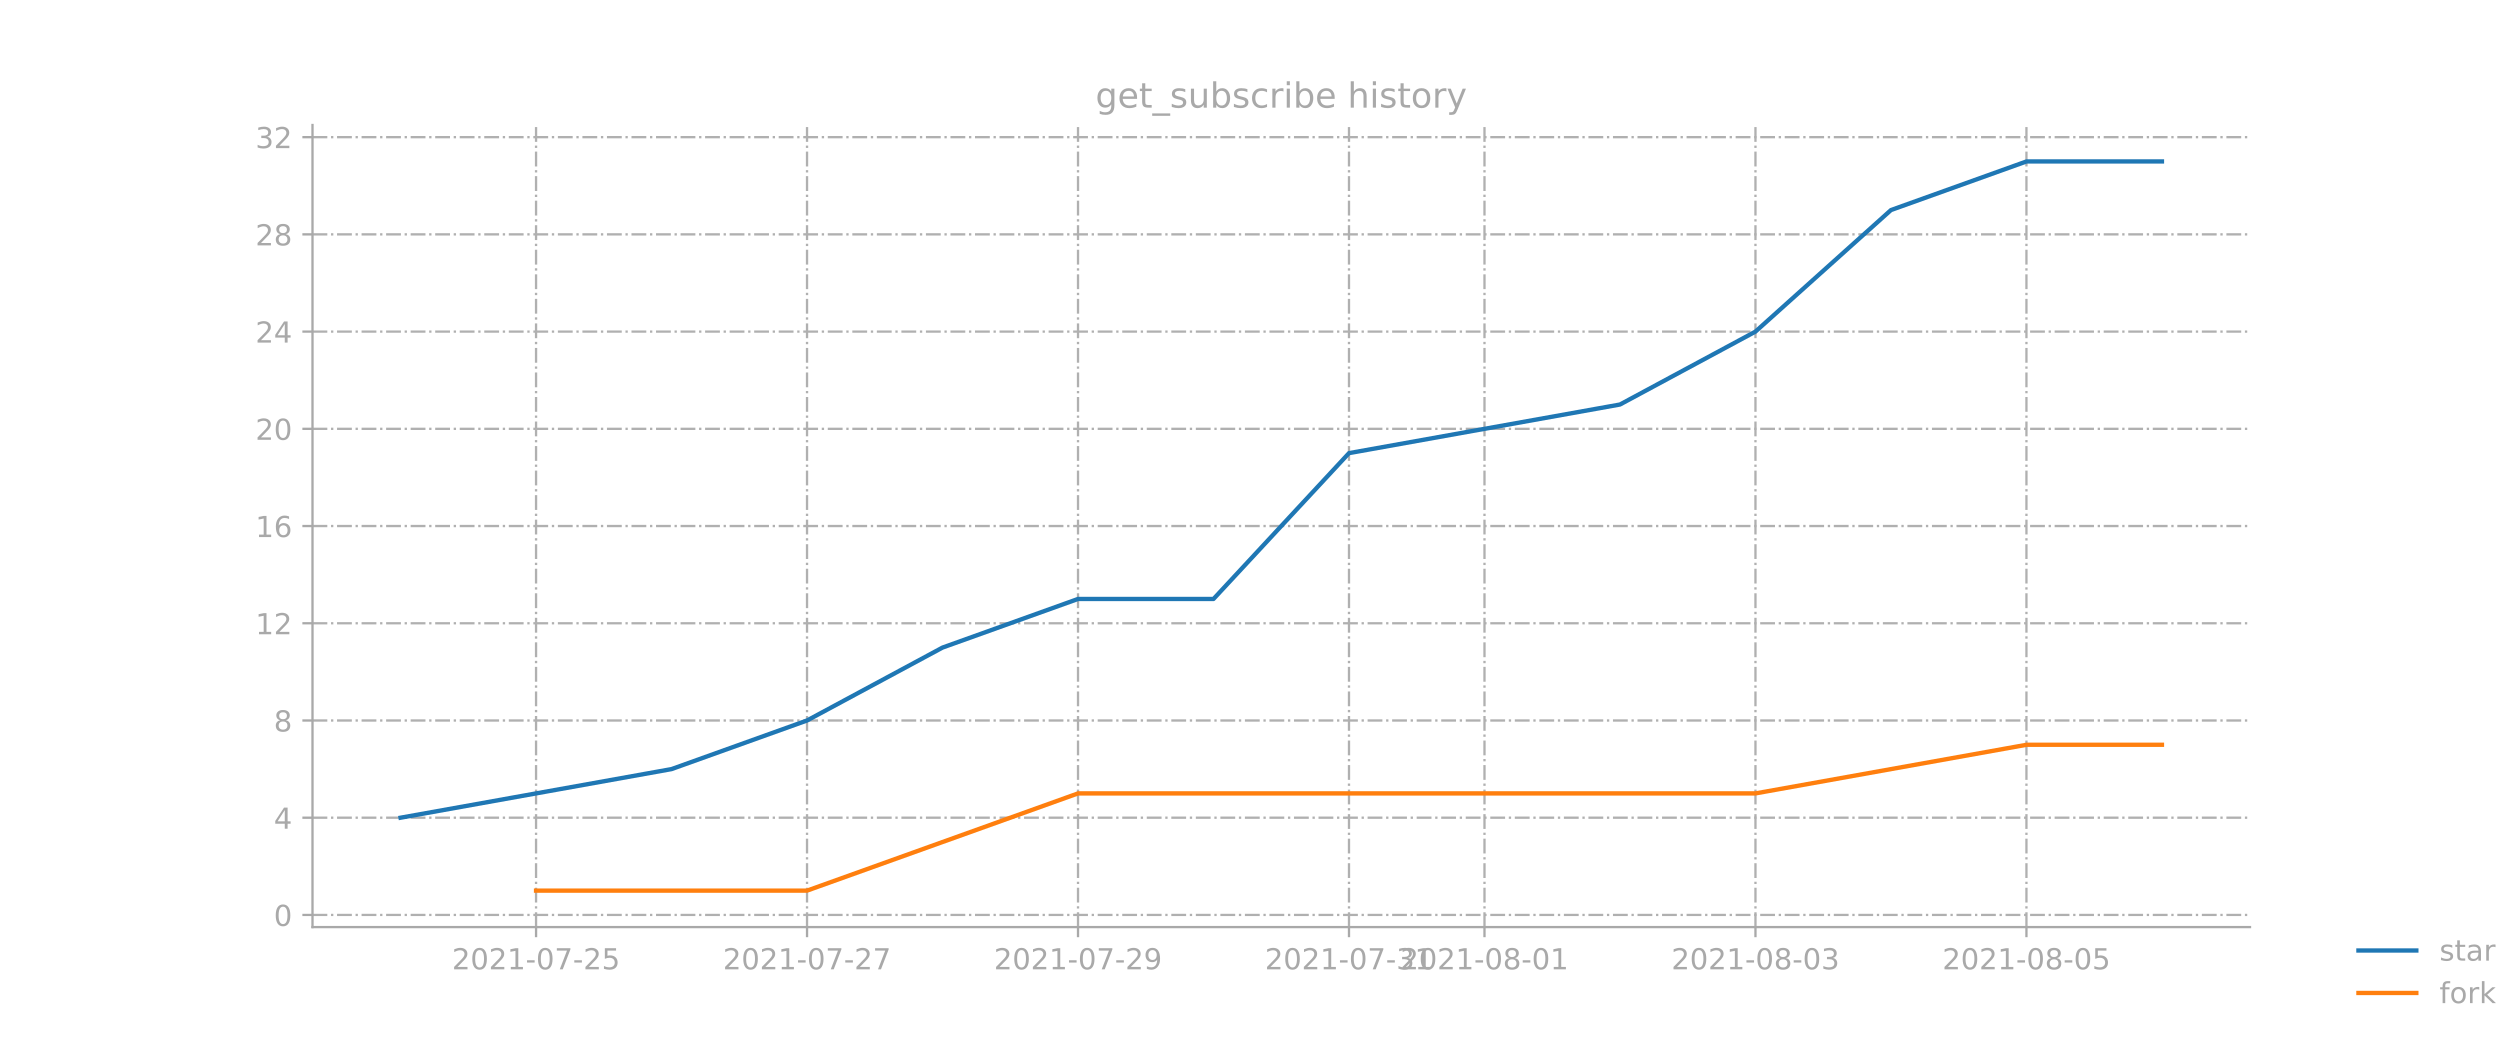
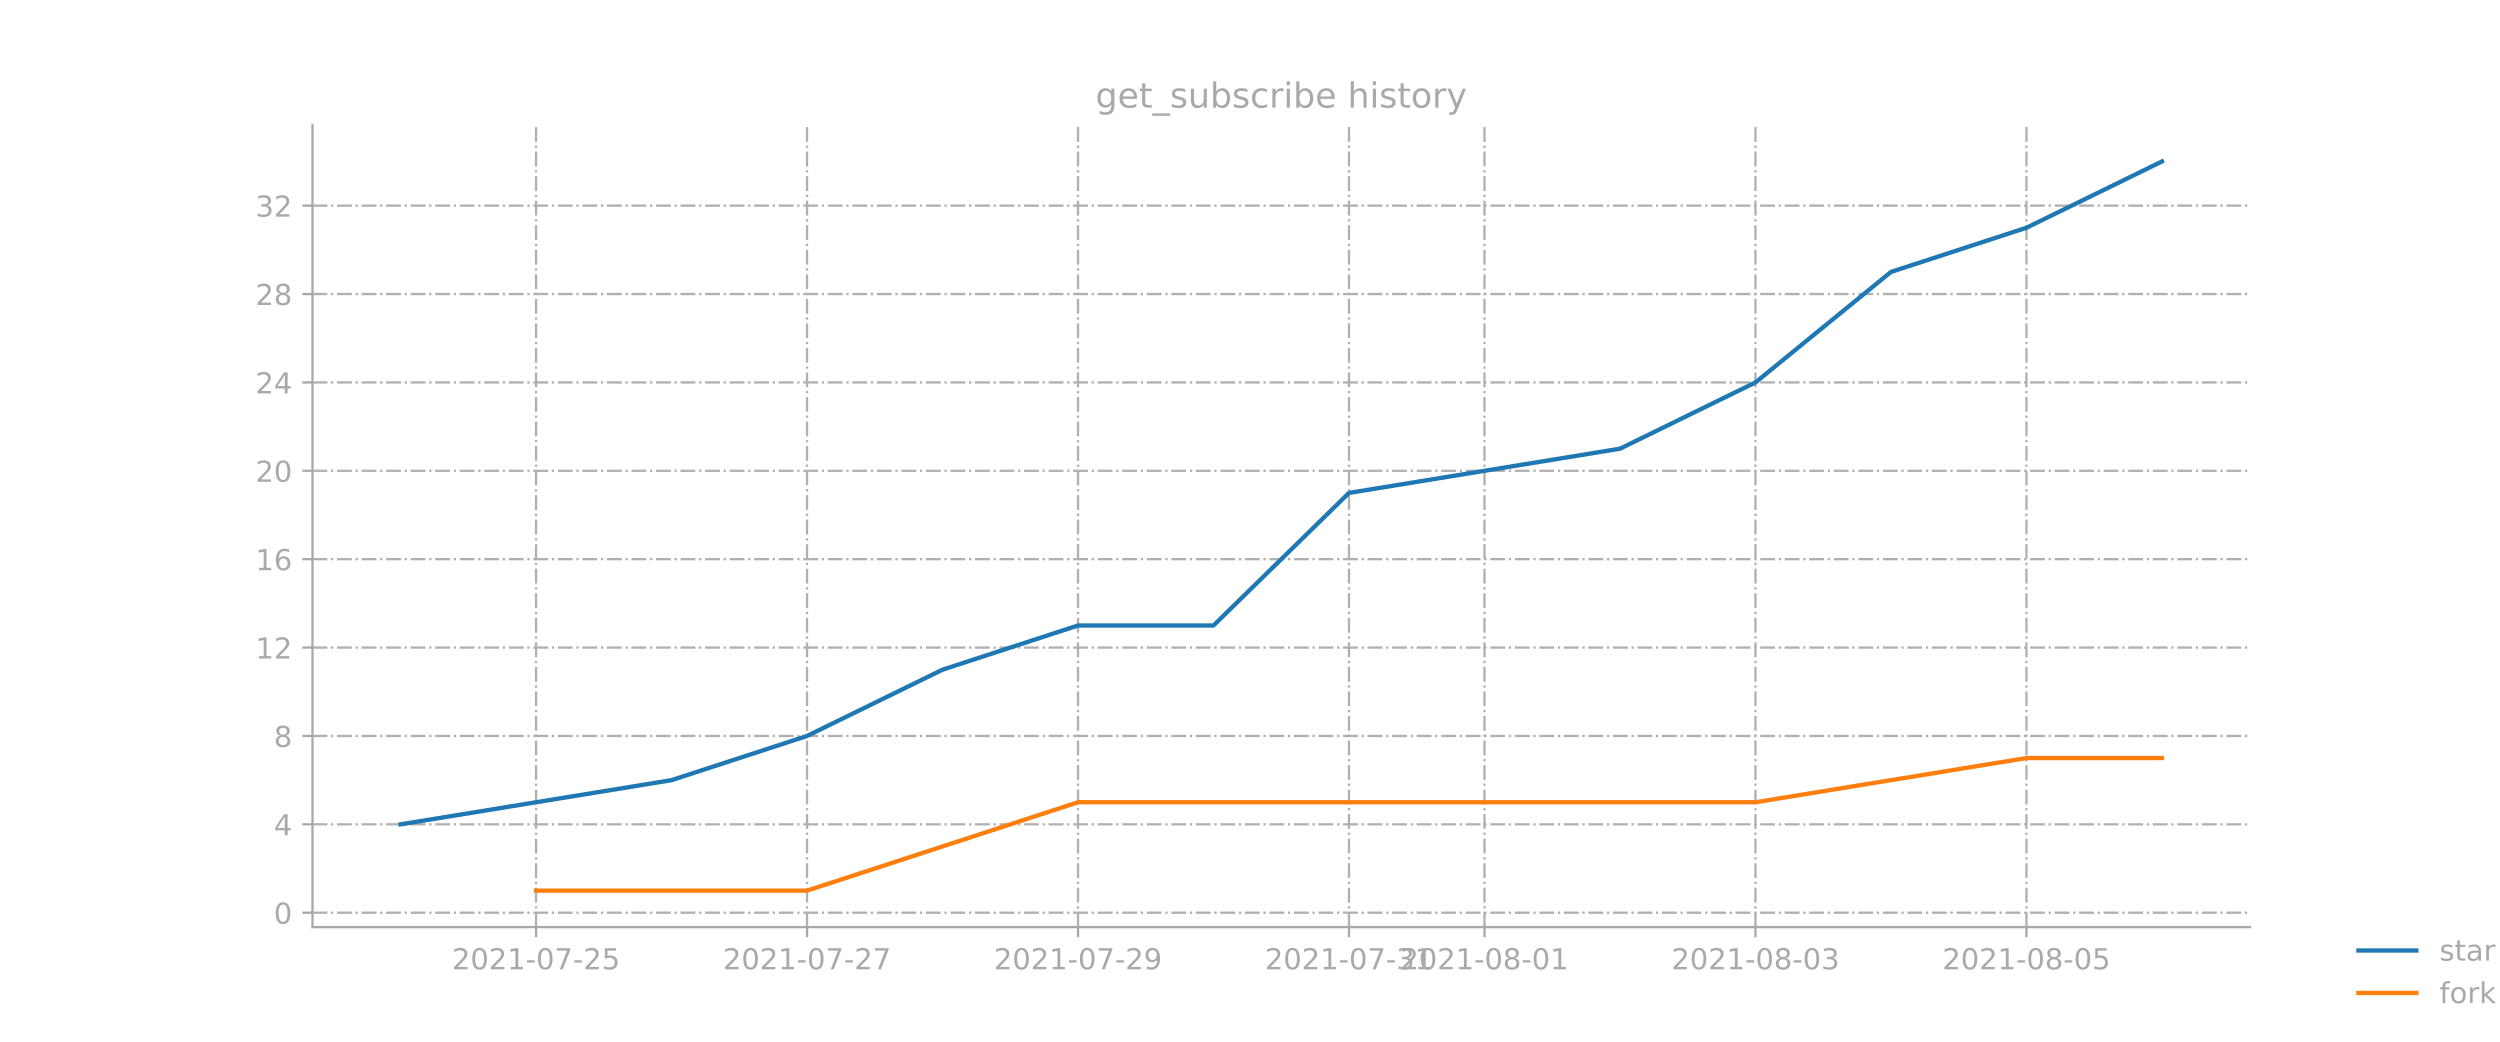
<svg xmlns="http://www.w3.org/2000/svg" xmlns:xlink="http://www.w3.org/1999/xlink" height="360pt" version="1.1" viewBox="0 0 864 360" width="864pt">
  <defs>
    <style type="text/css">*{stroke-linecap:butt;stroke-linejoin:round;}</style>
  </defs>
  <g id="figure_1">
    <g id="patch_1">
      <path d="M 0 360  L 864 360  L 864 0  L 0 0  z " style="fill:none;opacity:0;" />
    </g>
    <g id="axes_1">
      <g id="patch_2">
        <path d="M 108 320.4  L 777.6 320.4  L 777.6 43.2  L 108 43.2  z " style="fill:none;opacity:0;" />
      </g>
      <g id="matplotlib.axis_1">
        <g id="xtick_1">
          <g id="line2d_1">
-             <path clip-path="url(#p826b93b7eb)" d="M 185.262 320.4  L 185.262 43.2  " style="fill:none;stroke:#b0b0b0;stroke-dasharray:5.12,1.28,0.8,1.28;stroke-dashoffset:0;stroke-width:0.8;" />
+             <path clip-path="url(#pdcd4bace82)" d="M 185.262 320.4  L 185.262 43.2  " style="fill:none;stroke:#b0b0b0;stroke-dasharray:5.12,1.28,0.8,1.28;stroke-dashoffset:0;stroke-width:0.8;" />
          </g>
          <g id="line2d_2">
            <defs>
-               <path d="M 0 0  L 0 3.5  " id="m8844e8c111" style="stroke:#a9a9a9;stroke-width:0.8;" />
+               <path d="M 0 0  L 0 3.5  " id="me589f225be" style="stroke:#a9a9a9;stroke-width:0.8;" />
            </defs>
            <g>
-               <use style="fill:#a9a9a9;stroke:#a9a9a9;stroke-width:0.8;" x="185.262" xlink:href="#m8844e8c111" y="320.4" />
+               <use style="fill:#a9a9a9;stroke:#a9a9a9;stroke-width:0.8;" x="185.262" xlink:href="#me589f225be" y="320.4" />
            </g>
          </g>
          <g id="text_1">
            <g style="fill:#a9a9a9;" transform="translate(156.2037 334.9984)scale(0.1 -0.1)">
              <defs>
                <path d="M 1228 531  L 3431 531  L 3431 0  L 469 0  L 469 531  Q 828 903 1448 1529  Q 2069 2156 2228 2338  Q 2531 2678 2651 2914  Q 2772 3150 2772 3378  Q 2772 3750 2511 3984  Q 2250 4219 1831 4219  Q 1534 4219 1204 4116  Q 875 4013 500 3803  L 500 4441  Q 881 4594 1212 4672  Q 1544 4750 1819 4750  Q 2544 4750 2975 4387  Q 3406 4025 3406 3419  Q 3406 3131 3298 2873  Q 3191 2616 2906 2266  Q 2828 2175 2409 1742  Q 1991 1309 1228 531  z " id="DejaVuSans-32" transform="scale(0.015625)" />
                <path d="M 2034 4250  Q 1547 4250 1301 3770  Q 1056 3291 1056 2328  Q 1056 1369 1301 889  Q 1547 409 2034 409  Q 2525 409 2770 889  Q 3016 1369 3016 2328  Q 3016 3291 2770 3770  Q 2525 4250 2034 4250  z M 2034 4750  Q 2819 4750 3233 4129  Q 3647 3509 3647 2328  Q 3647 1150 3233 529  Q 2819 -91 2034 -91  Q 1250 -91 836 529  Q 422 1150 422 2328  Q 422 3509 836 4129  Q 1250 4750 2034 4750  z " id="DejaVuSans-30" transform="scale(0.015625)" />
                <path d="M 794 531  L 1825 531  L 1825 4091  L 703 3866  L 703 4441  L 1819 4666  L 2450 4666  L 2450 531  L 3481 531  L 3481 0  L 794 0  L 794 531  z " id="DejaVuSans-31" transform="scale(0.015625)" />
                <path d="M 313 2009  L 1997 2009  L 1997 1497  L 313 1497  L 313 2009  z " id="DejaVuSans-2d" transform="scale(0.015625)" />
                <path d="M 525 4666  L 3525 4666  L 3525 4397  L 1831 0  L 1172 0  L 2766 4134  L 525 4134  L 525 4666  z " id="DejaVuSans-37" transform="scale(0.015625)" />
                <path d="M 691 4666  L 3169 4666  L 3169 4134  L 1269 4134  L 1269 2991  Q 1406 3038 1543 3061  Q 1681 3084 1819 3084  Q 2600 3084 3056 2656  Q 3513 2228 3513 1497  Q 3513 744 3044 326  Q 2575 -91 1722 -91  Q 1428 -91 1123 -41  Q 819 9 494 109  L 494 744  Q 775 591 1075 516  Q 1375 441 1709 441  Q 2250 441 2565 725  Q 2881 1009 2881 1497  Q 2881 1984 2565 2268  Q 2250 2553 1709 2553  Q 1456 2553 1204 2497  Q 953 2441 691 2322  L 691 4666  z " id="DejaVuSans-35" transform="scale(0.015625)" />
              </defs>
              <use xlink:href="#DejaVuSans-32" />
              <use x="63.623" xlink:href="#DejaVuSans-30" />
              <use x="127.246" xlink:href="#DejaVuSans-32" />
              <use x="190.869" xlink:href="#DejaVuSans-31" />
              <use x="254.492" xlink:href="#DejaVuSans-2d" />
              <use x="290.576" xlink:href="#DejaVuSans-30" />
              <use x="354.199" xlink:href="#DejaVuSans-37" />
              <use x="417.822" xlink:href="#DejaVuSans-2d" />
              <use x="453.906" xlink:href="#DejaVuSans-32" />
              <use x="517.529" xlink:href="#DejaVuSans-35" />
            </g>
          </g>
        </g>
        <g id="xtick_2">
          <g id="line2d_3">
-             <path clip-path="url(#p826b93b7eb)" d="M 278.912 320.4  L 278.912 43.2  " style="fill:none;stroke:#b0b0b0;stroke-dasharray:5.12,1.28,0.8,1.28;stroke-dashoffset:0;stroke-width:0.8;" />
+             <path clip-path="url(#pdcd4bace82)" d="M 278.912 320.4  L 278.912 43.2  " style="fill:none;stroke:#b0b0b0;stroke-dasharray:5.12,1.28,0.8,1.28;stroke-dashoffset:0;stroke-width:0.8;" />
          </g>
          <g id="line2d_4">
            <g>
-               <use style="fill:#a9a9a9;stroke:#a9a9a9;stroke-width:0.8;" x="278.912" xlink:href="#m8844e8c111" y="320.4" />
+               <use style="fill:#a9a9a9;stroke:#a9a9a9;stroke-width:0.8;" x="278.912" xlink:href="#me589f225be" y="320.4" />
            </g>
          </g>
          <g id="text_2">
            <g style="fill:#a9a9a9;" transform="translate(249.8541 334.9984)scale(0.1 -0.1)">
              <use xlink:href="#DejaVuSans-32" />
              <use x="63.623" xlink:href="#DejaVuSans-30" />
              <use x="127.246" xlink:href="#DejaVuSans-32" />
              <use x="190.869" xlink:href="#DejaVuSans-31" />
              <use x="254.492" xlink:href="#DejaVuSans-2d" />
              <use x="290.576" xlink:href="#DejaVuSans-30" />
              <use x="354.199" xlink:href="#DejaVuSans-37" />
              <use x="417.822" xlink:href="#DejaVuSans-2d" />
              <use x="453.906" xlink:href="#DejaVuSans-32" />
              <use x="517.529" xlink:href="#DejaVuSans-37" />
            </g>
          </g>
        </g>
        <g id="xtick_3">
          <g id="line2d_5">
-             <path clip-path="url(#p826b93b7eb)" d="M 372.562 320.4  L 372.562 43.2  " style="fill:none;stroke:#b0b0b0;stroke-dasharray:5.12,1.28,0.8,1.28;stroke-dashoffset:0;stroke-width:0.8;" />
+             <path clip-path="url(#pdcd4bace82)" d="M 372.562 320.4  L 372.562 43.2  " style="fill:none;stroke:#b0b0b0;stroke-dasharray:5.12,1.28,0.8,1.28;stroke-dashoffset:0;stroke-width:0.8;" />
          </g>
          <g id="line2d_6">
            <g>
-               <use style="fill:#a9a9a9;stroke:#a9a9a9;stroke-width:0.8;" x="372.562" xlink:href="#m8844e8c111" y="320.4" />
+               <use style="fill:#a9a9a9;stroke:#a9a9a9;stroke-width:0.8;" x="372.562" xlink:href="#me589f225be" y="320.4" />
            </g>
          </g>
          <g id="text_3">
            <g style="fill:#a9a9a9;" transform="translate(343.5044 334.9984)scale(0.1 -0.1)">
              <defs>
                <path d="M 703 97  L 703 672  Q 941 559 1184 500  Q 1428 441 1663 441  Q 2288 441 2617 861  Q 2947 1281 2994 2138  Q 2813 1869 2534 1725  Q 2256 1581 1919 1581  Q 1219 1581 811 2004  Q 403 2428 403 3163  Q 403 3881 828 4315  Q 1253 4750 1959 4750  Q 2769 4750 3195 4129  Q 3622 3509 3622 2328  Q 3622 1225 3098 567  Q 2575 -91 1691 -91  Q 1453 -91 1209 -44  Q 966 3 703 97  z M 1959 2075  Q 2384 2075 2632 2365  Q 2881 2656 2881 3163  Q 2881 3666 2632 3958  Q 2384 4250 1959 4250  Q 1534 4250 1286 3958  Q 1038 3666 1038 3163  Q 1038 2656 1286 2365  Q 1534 2075 1959 2075  z " id="DejaVuSans-39" transform="scale(0.015625)" />
              </defs>
              <use xlink:href="#DejaVuSans-32" />
              <use x="63.623" xlink:href="#DejaVuSans-30" />
              <use x="127.246" xlink:href="#DejaVuSans-32" />
              <use x="190.869" xlink:href="#DejaVuSans-31" />
              <use x="254.492" xlink:href="#DejaVuSans-2d" />
              <use x="290.576" xlink:href="#DejaVuSans-30" />
              <use x="354.199" xlink:href="#DejaVuSans-37" />
              <use x="417.822" xlink:href="#DejaVuSans-2d" />
              <use x="453.906" xlink:href="#DejaVuSans-32" />
              <use x="517.529" xlink:href="#DejaVuSans-39" />
            </g>
          </g>
        </g>
        <g id="xtick_4">
          <g id="line2d_7">
-             <path clip-path="url(#p826b93b7eb)" d="M 466.213 320.4  L 466.213 43.2  " style="fill:none;stroke:#b0b0b0;stroke-dasharray:5.12,1.28,0.8,1.28;stroke-dashoffset:0;stroke-width:0.8;" />
+             <path clip-path="url(#pdcd4bace82)" d="M 466.213 320.4  L 466.213 43.2  " style="fill:none;stroke:#b0b0b0;stroke-dasharray:5.12,1.28,0.8,1.28;stroke-dashoffset:0;stroke-width:0.8;" />
          </g>
          <g id="line2d_8">
            <g>
-               <use style="fill:#a9a9a9;stroke:#a9a9a9;stroke-width:0.8;" x="466.213" xlink:href="#m8844e8c111" y="320.4" />
+               <use style="fill:#a9a9a9;stroke:#a9a9a9;stroke-width:0.8;" x="466.213" xlink:href="#me589f225be" y="320.4" />
            </g>
          </g>
          <g id="text_4">
            <g style="fill:#a9a9a9;" transform="translate(437.1548 334.9984)scale(0.1 -0.1)">
              <defs>
                <path d="M 2597 2516  Q 3050 2419 3304 2112  Q 3559 1806 3559 1356  Q 3559 666 3084 287  Q 2609 -91 1734 -91  Q 1441 -91 1130 -33  Q 819 25 488 141  L 488 750  Q 750 597 1062 519  Q 1375 441 1716 441  Q 2309 441 2620 675  Q 2931 909 2931 1356  Q 2931 1769 2642 2001  Q 2353 2234 1838 2234  L 1294 2234  L 1294 2753  L 1863 2753  Q 2328 2753 2575 2939  Q 2822 3125 2822 3475  Q 2822 3834 2567 4026  Q 2313 4219 1838 4219  Q 1578 4219 1281 4162  Q 984 4106 628 3988  L 628 4550  Q 988 4650 1302 4700  Q 1616 4750 1894 4750  Q 2613 4750 3031 4423  Q 3450 4097 3450 3541  Q 3450 3153 3228 2886  Q 3006 2619 2597 2516  z " id="DejaVuSans-33" transform="scale(0.015625)" />
              </defs>
              <use xlink:href="#DejaVuSans-32" />
              <use x="63.623" xlink:href="#DejaVuSans-30" />
              <use x="127.246" xlink:href="#DejaVuSans-32" />
              <use x="190.869" xlink:href="#DejaVuSans-31" />
              <use x="254.492" xlink:href="#DejaVuSans-2d" />
              <use x="290.576" xlink:href="#DejaVuSans-30" />
              <use x="354.199" xlink:href="#DejaVuSans-37" />
              <use x="417.822" xlink:href="#DejaVuSans-2d" />
              <use x="453.906" xlink:href="#DejaVuSans-33" />
              <use x="517.529" xlink:href="#DejaVuSans-31" />
            </g>
          </g>
        </g>
        <g id="xtick_5">
          <g id="line2d_9">
-             <path clip-path="url(#p826b93b7eb)" d="M 513.038 320.4  L 513.038 43.2  " style="fill:none;stroke:#b0b0b0;stroke-dasharray:5.12,1.28,0.8,1.28;stroke-dashoffset:0;stroke-width:0.8;" />
+             <path clip-path="url(#pdcd4bace82)" d="M 513.038 320.4  L 513.038 43.2  " style="fill:none;stroke:#b0b0b0;stroke-dasharray:5.12,1.28,0.8,1.28;stroke-dashoffset:0;stroke-width:0.8;" />
          </g>
          <g id="line2d_10">
            <g>
-               <use style="fill:#a9a9a9;stroke:#a9a9a9;stroke-width:0.8;" x="513.038" xlink:href="#m8844e8c111" y="320.4" />
+               <use style="fill:#a9a9a9;stroke:#a9a9a9;stroke-width:0.8;" x="513.038" xlink:href="#me589f225be" y="320.4" />
            </g>
          </g>
          <g id="text_5">
            <g style="fill:#a9a9a9;" transform="translate(483.9799 334.9984)scale(0.1 -0.1)">
              <defs>
                <path d="M 2034 2216  Q 1584 2216 1326 1975  Q 1069 1734 1069 1313  Q 1069 891 1326 650  Q 1584 409 2034 409  Q 2484 409 2743 651  Q 3003 894 3003 1313  Q 3003 1734 2745 1975  Q 2488 2216 2034 2216  z M 1403 2484  Q 997 2584 770 2862  Q 544 3141 544 3541  Q 544 4100 942 4425  Q 1341 4750 2034 4750  Q 2731 4750 3128 4425  Q 3525 4100 3525 3541  Q 3525 3141 3298 2862  Q 3072 2584 2669 2484  Q 3125 2378 3379 2068  Q 3634 1759 3634 1313  Q 3634 634 3220 271  Q 2806 -91 2034 -91  Q 1263 -91 848 271  Q 434 634 434 1313  Q 434 1759 690 2068  Q 947 2378 1403 2484  z M 1172 3481  Q 1172 3119 1398 2916  Q 1625 2713 2034 2713  Q 2441 2713 2670 2916  Q 2900 3119 2900 3481  Q 2900 3844 2670 4047  Q 2441 4250 2034 4250  Q 1625 4250 1398 4047  Q 1172 3844 1172 3481  z " id="DejaVuSans-38" transform="scale(0.015625)" />
              </defs>
              <use xlink:href="#DejaVuSans-32" />
              <use x="63.623" xlink:href="#DejaVuSans-30" />
              <use x="127.246" xlink:href="#DejaVuSans-32" />
              <use x="190.869" xlink:href="#DejaVuSans-31" />
              <use x="254.492" xlink:href="#DejaVuSans-2d" />
              <use x="290.576" xlink:href="#DejaVuSans-30" />
              <use x="354.199" xlink:href="#DejaVuSans-38" />
              <use x="417.822" xlink:href="#DejaVuSans-2d" />
              <use x="453.906" xlink:href="#DejaVuSans-30" />
              <use x="517.529" xlink:href="#DejaVuSans-31" />
            </g>
          </g>
        </g>
        <g id="xtick_6">
          <g id="line2d_11">
-             <path clip-path="url(#p826b93b7eb)" d="M 606.688 320.4  L 606.688 43.2  " style="fill:none;stroke:#b0b0b0;stroke-dasharray:5.12,1.28,0.8,1.28;stroke-dashoffset:0;stroke-width:0.8;" />
+             <path clip-path="url(#pdcd4bace82)" d="M 606.688 320.4  L 606.688 43.2  " style="fill:none;stroke:#b0b0b0;stroke-dasharray:5.12,1.28,0.8,1.28;stroke-dashoffset:0;stroke-width:0.8;" />
          </g>
          <g id="line2d_12">
            <g>
-               <use style="fill:#a9a9a9;stroke:#a9a9a9;stroke-width:0.8;" x="606.688" xlink:href="#m8844e8c111" y="320.4" />
+               <use style="fill:#a9a9a9;stroke:#a9a9a9;stroke-width:0.8;" x="606.688" xlink:href="#me589f225be" y="320.4" />
            </g>
          </g>
          <g id="text_6">
            <g style="fill:#a9a9a9;" transform="translate(577.6303 334.9984)scale(0.1 -0.1)">
              <use xlink:href="#DejaVuSans-32" />
              <use x="63.623" xlink:href="#DejaVuSans-30" />
              <use x="127.246" xlink:href="#DejaVuSans-32" />
              <use x="190.869" xlink:href="#DejaVuSans-31" />
              <use x="254.492" xlink:href="#DejaVuSans-2d" />
              <use x="290.576" xlink:href="#DejaVuSans-30" />
              <use x="354.199" xlink:href="#DejaVuSans-38" />
              <use x="417.822" xlink:href="#DejaVuSans-2d" />
              <use x="453.906" xlink:href="#DejaVuSans-30" />
              <use x="517.529" xlink:href="#DejaVuSans-33" />
            </g>
          </g>
        </g>
        <g id="xtick_7">
          <g id="line2d_13">
-             <path clip-path="url(#p826b93b7eb)" d="M 700.338 320.4  L 700.338 43.2  " style="fill:none;stroke:#b0b0b0;stroke-dasharray:5.12,1.28,0.8,1.28;stroke-dashoffset:0;stroke-width:0.8;" />
+             <path clip-path="url(#pdcd4bace82)" d="M 700.338 320.4  L 700.338 43.2  " style="fill:none;stroke:#b0b0b0;stroke-dasharray:5.12,1.28,0.8,1.28;stroke-dashoffset:0;stroke-width:0.8;" />
          </g>
          <g id="line2d_14">
            <g>
-               <use style="fill:#a9a9a9;stroke:#a9a9a9;stroke-width:0.8;" x="700.338" xlink:href="#m8844e8c111" y="320.4" />
+               <use style="fill:#a9a9a9;stroke:#a9a9a9;stroke-width:0.8;" x="700.338" xlink:href="#me589f225be" y="320.4" />
            </g>
          </g>
          <g id="text_7">
            <g style="fill:#a9a9a9;" transform="translate(671.2806 334.9984)scale(0.1 -0.1)">
              <use xlink:href="#DejaVuSans-32" />
              <use x="63.623" xlink:href="#DejaVuSans-30" />
              <use x="127.246" xlink:href="#DejaVuSans-32" />
              <use x="190.869" xlink:href="#DejaVuSans-31" />
              <use x="254.492" xlink:href="#DejaVuSans-2d" />
              <use x="290.576" xlink:href="#DejaVuSans-30" />
              <use x="354.199" xlink:href="#DejaVuSans-38" />
              <use x="417.822" xlink:href="#DejaVuSans-2d" />
              <use x="453.906" xlink:href="#DejaVuSans-30" />
              <use x="517.529" xlink:href="#DejaVuSans-35" />
            </g>
          </g>
        </g>
      </g>
      <g id="matplotlib.axis_2">
        <g id="ytick_1">
          <g id="line2d_15">
-             <path clip-path="url(#p826b93b7eb)" d="M 108 316.2  L 777.6 316.2  " style="fill:none;stroke:#b0b0b0;stroke-dasharray:5.12,1.28,0.8,1.28;stroke-dashoffset:0;stroke-width:0.8;" />
+             <path clip-path="url(#pdcd4bace82)" d="M 108 315.436  L 777.6 315.436  " style="fill:none;stroke:#b0b0b0;stroke-dasharray:5.12,1.28,0.8,1.28;stroke-dashoffset:0;stroke-width:0.8;" />
          </g>
          <g id="line2d_16">
            <defs>
-               <path d="M 0 0  L -3.5 0  " id="mefd54be596" style="stroke:#a9a9a9;stroke-width:0.8;" />
+               <path d="M 0 0  L -3.5 0  " id="mde3feb147e" style="stroke:#a9a9a9;stroke-width:0.8;" />
            </defs>
            <g>
-               <use style="fill:#a9a9a9;stroke:#a9a9a9;stroke-width:0.8;" x="108" xlink:href="#mefd54be596" y="316.2" />
+               <use style="fill:#a9a9a9;stroke:#a9a9a9;stroke-width:0.8;" x="108" xlink:href="#mde3feb147e" y="315.436" />
            </g>
          </g>
          <g id="text_8">
-             <g style="fill:#a9a9a9;" transform="translate(94.6375 319.9992)scale(0.1 -0.1)">
+             <g style="fill:#a9a9a9;" transform="translate(94.6375 319.2356)scale(0.1 -0.1)">
              <use xlink:href="#DejaVuSans-30" />
            </g>
          </g>
        </g>
        <g id="ytick_2">
          <g id="line2d_17">
-             <path clip-path="url(#p826b93b7eb)" d="M 108 282.6  L 777.6 282.6  " style="fill:none;stroke:#b0b0b0;stroke-dasharray:5.12,1.28,0.8,1.28;stroke-dashoffset:0;stroke-width:0.8;" />
+             <path clip-path="url(#pdcd4bace82)" d="M 108 284.891  L 777.6 284.891  " style="fill:none;stroke:#b0b0b0;stroke-dasharray:5.12,1.28,0.8,1.28;stroke-dashoffset:0;stroke-width:0.8;" />
          </g>
          <g id="line2d_18">
            <g>
-               <use style="fill:#a9a9a9;stroke:#a9a9a9;stroke-width:0.8;" x="108" xlink:href="#mefd54be596" y="282.6" />
+               <use style="fill:#a9a9a9;stroke:#a9a9a9;stroke-width:0.8;" x="108" xlink:href="#mde3feb147e" y="284.891" />
            </g>
          </g>
          <g id="text_9">
-             <g style="fill:#a9a9a9;" transform="translate(94.6375 286.3992)scale(0.1 -0.1)">
+             <g style="fill:#a9a9a9;" transform="translate(94.6375 288.6901)scale(0.1 -0.1)">
              <defs>
                <path d="M 2419 4116  L 825 1625  L 2419 1625  L 2419 4116  z M 2253 4666  L 3047 4666  L 3047 1625  L 3713 1625  L 3713 1100  L 3047 1100  L 3047 0  L 2419 0  L 2419 1100  L 313 1100  L 313 1709  L 2253 4666  z " id="DejaVuSans-34" transform="scale(0.015625)" />
              </defs>
              <use xlink:href="#DejaVuSans-34" />
            </g>
          </g>
        </g>
        <g id="ytick_3">
          <g id="line2d_19">
-             <path clip-path="url(#p826b93b7eb)" d="M 108 249  L 777.6 249  " style="fill:none;stroke:#b0b0b0;stroke-dasharray:5.12,1.28,0.8,1.28;stroke-dashoffset:0;stroke-width:0.8;" />
+             <path clip-path="url(#pdcd4bace82)" d="M 108 254.345  L 777.6 254.345  " style="fill:none;stroke:#b0b0b0;stroke-dasharray:5.12,1.28,0.8,1.28;stroke-dashoffset:0;stroke-width:0.8;" />
          </g>
          <g id="line2d_20">
            <g>
-               <use style="fill:#a9a9a9;stroke:#a9a9a9;stroke-width:0.8;" x="108" xlink:href="#mefd54be596" y="249" />
+               <use style="fill:#a9a9a9;stroke:#a9a9a9;stroke-width:0.8;" x="108" xlink:href="#mde3feb147e" y="254.345" />
            </g>
          </g>
          <g id="text_10">
-             <g style="fill:#a9a9a9;" transform="translate(94.6375 252.7992)scale(0.1 -0.1)">
+             <g style="fill:#a9a9a9;" transform="translate(94.6375 258.1447)scale(0.1 -0.1)">
              <use xlink:href="#DejaVuSans-38" />
            </g>
          </g>
        </g>
        <g id="ytick_4">
          <g id="line2d_21">
-             <path clip-path="url(#p826b93b7eb)" d="M 108 215.4  L 777.6 215.4  " style="fill:none;stroke:#b0b0b0;stroke-dasharray:5.12,1.28,0.8,1.28;stroke-dashoffset:0;stroke-width:0.8;" />
+             <path clip-path="url(#pdcd4bace82)" d="M 108 223.8  L 777.6 223.8  " style="fill:none;stroke:#b0b0b0;stroke-dasharray:5.12,1.28,0.8,1.28;stroke-dashoffset:0;stroke-width:0.8;" />
          </g>
          <g id="line2d_22">
            <g>
-               <use style="fill:#a9a9a9;stroke:#a9a9a9;stroke-width:0.8;" x="108" xlink:href="#mefd54be596" y="215.4" />
+               <use style="fill:#a9a9a9;stroke:#a9a9a9;stroke-width:0.8;" x="108" xlink:href="#mde3feb147e" y="223.8" />
            </g>
          </g>
          <g id="text_11">
-             <g style="fill:#a9a9a9;" transform="translate(88.275 219.1992)scale(0.1 -0.1)">
+             <g style="fill:#a9a9a9;" transform="translate(88.275 227.5992)scale(0.1 -0.1)">
              <use xlink:href="#DejaVuSans-31" />
              <use x="63.623" xlink:href="#DejaVuSans-32" />
            </g>
          </g>
        </g>
        <g id="ytick_5">
          <g id="line2d_23">
-             <path clip-path="url(#p826b93b7eb)" d="M 108 181.8  L 777.6 181.8  " style="fill:none;stroke:#b0b0b0;stroke-dasharray:5.12,1.28,0.8,1.28;stroke-dashoffset:0;stroke-width:0.8;" />
+             <path clip-path="url(#pdcd4bace82)" d="M 108 193.255  L 777.6 193.255  " style="fill:none;stroke:#b0b0b0;stroke-dasharray:5.12,1.28,0.8,1.28;stroke-dashoffset:0;stroke-width:0.8;" />
          </g>
          <g id="line2d_24">
            <g>
-               <use style="fill:#a9a9a9;stroke:#a9a9a9;stroke-width:0.8;" x="108" xlink:href="#mefd54be596" y="181.8" />
+               <use style="fill:#a9a9a9;stroke:#a9a9a9;stroke-width:0.8;" x="108" xlink:href="#mde3feb147e" y="193.255" />
            </g>
          </g>
          <g id="text_12">
-             <g style="fill:#a9a9a9;" transform="translate(88.275 185.5992)scale(0.1 -0.1)">
+             <g style="fill:#a9a9a9;" transform="translate(88.275 197.0538)scale(0.1 -0.1)">
              <defs>
                <path d="M 2113 2584  Q 1688 2584 1439 2293  Q 1191 2003 1191 1497  Q 1191 994 1439 701  Q 1688 409 2113 409  Q 2538 409 2786 701  Q 3034 994 3034 1497  Q 3034 2003 2786 2293  Q 2538 2584 2113 2584  z M 3366 4563  L 3366 3988  Q 3128 4100 2886 4159  Q 2644 4219 2406 4219  Q 1781 4219 1451 3797  Q 1122 3375 1075 2522  Q 1259 2794 1537 2939  Q 1816 3084 2150 3084  Q 2853 3084 3261 2657  Q 3669 2231 3669 1497  Q 3669 778 3244 343  Q 2819 -91 2113 -91  Q 1303 -91 875 529  Q 447 1150 447 2328  Q 447 3434 972 4092  Q 1497 4750 2381 4750  Q 2619 4750 2861 4703  Q 3103 4656 3366 4563  z " id="DejaVuSans-36" transform="scale(0.015625)" />
              </defs>
              <use xlink:href="#DejaVuSans-31" />
              <use x="63.623" xlink:href="#DejaVuSans-36" />
            </g>
          </g>
        </g>
        <g id="ytick_6">
          <g id="line2d_25">
-             <path clip-path="url(#p826b93b7eb)" d="M 108 148.2  L 777.6 148.2  " style="fill:none;stroke:#b0b0b0;stroke-dasharray:5.12,1.28,0.8,1.28;stroke-dashoffset:0;stroke-width:0.8;" />
+             <path clip-path="url(#pdcd4bace82)" d="M 108 162.709  L 777.6 162.709  " style="fill:none;stroke:#b0b0b0;stroke-dasharray:5.12,1.28,0.8,1.28;stroke-dashoffset:0;stroke-width:0.8;" />
          </g>
          <g id="line2d_26">
            <g>
-               <use style="fill:#a9a9a9;stroke:#a9a9a9;stroke-width:0.8;" x="108" xlink:href="#mefd54be596" y="148.2" />
+               <use style="fill:#a9a9a9;stroke:#a9a9a9;stroke-width:0.8;" x="108" xlink:href="#mde3feb147e" y="162.709" />
            </g>
          </g>
          <g id="text_13">
-             <g style="fill:#a9a9a9;" transform="translate(88.275 151.9992)scale(0.1 -0.1)">
+             <g style="fill:#a9a9a9;" transform="translate(88.275 166.5083)scale(0.1 -0.1)">
              <use xlink:href="#DejaVuSans-32" />
              <use x="63.623" xlink:href="#DejaVuSans-30" />
            </g>
          </g>
        </g>
        <g id="ytick_7">
          <g id="line2d_27">
-             <path clip-path="url(#p826b93b7eb)" d="M 108 114.6  L 777.6 114.6  " style="fill:none;stroke:#b0b0b0;stroke-dasharray:5.12,1.28,0.8,1.28;stroke-dashoffset:0;stroke-width:0.8;" />
+             <path clip-path="url(#pdcd4bace82)" d="M 108 132.164  L 777.6 132.164  " style="fill:none;stroke:#b0b0b0;stroke-dasharray:5.12,1.28,0.8,1.28;stroke-dashoffset:0;stroke-width:0.8;" />
          </g>
          <g id="line2d_28">
            <g>
-               <use style="fill:#a9a9a9;stroke:#a9a9a9;stroke-width:0.8;" x="108" xlink:href="#mefd54be596" y="114.6" />
+               <use style="fill:#a9a9a9;stroke:#a9a9a9;stroke-width:0.8;" x="108" xlink:href="#mde3feb147e" y="132.164" />
            </g>
          </g>
          <g id="text_14">
-             <g style="fill:#a9a9a9;" transform="translate(88.275 118.3992)scale(0.1 -0.1)">
+             <g style="fill:#a9a9a9;" transform="translate(88.275 135.9629)scale(0.1 -0.1)">
              <use xlink:href="#DejaVuSans-32" />
              <use x="63.623" xlink:href="#DejaVuSans-34" />
            </g>
          </g>
        </g>
        <g id="ytick_8">
          <g id="line2d_29">
-             <path clip-path="url(#p826b93b7eb)" d="M 108 81  L 777.6 81  " style="fill:none;stroke:#b0b0b0;stroke-dasharray:5.12,1.28,0.8,1.28;stroke-dashoffset:0;stroke-width:0.8;" />
+             <path clip-path="url(#pdcd4bace82)" d="M 108 101.618  L 777.6 101.618  " style="fill:none;stroke:#b0b0b0;stroke-dasharray:5.12,1.28,0.8,1.28;stroke-dashoffset:0;stroke-width:0.8;" />
          </g>
          <g id="line2d_30">
            <g>
-               <use style="fill:#a9a9a9;stroke:#a9a9a9;stroke-width:0.8;" x="108" xlink:href="#mefd54be596" y="81" />
+               <use style="fill:#a9a9a9;stroke:#a9a9a9;stroke-width:0.8;" x="108" xlink:href="#mde3feb147e" y="101.618" />
            </g>
          </g>
          <g id="text_15">
-             <g style="fill:#a9a9a9;" transform="translate(88.275 84.79922)scale(0.1 -0.1)">
+             <g style="fill:#a9a9a9;" transform="translate(88.275 105.4174)scale(0.1 -0.1)">
              <use xlink:href="#DejaVuSans-32" />
              <use x="63.623" xlink:href="#DejaVuSans-38" />
            </g>
          </g>
        </g>
        <g id="ytick_9">
          <g id="line2d_31">
-             <path clip-path="url(#p826b93b7eb)" d="M 108 47.4  L 777.6 47.4  " style="fill:none;stroke:#b0b0b0;stroke-dasharray:5.12,1.28,0.8,1.28;stroke-dashoffset:0;stroke-width:0.8;" />
+             <path clip-path="url(#pdcd4bace82)" d="M 108 71.073  L 777.6 71.073  " style="fill:none;stroke:#b0b0b0;stroke-dasharray:5.12,1.28,0.8,1.28;stroke-dashoffset:0;stroke-width:0.8;" />
          </g>
          <g id="line2d_32">
            <g>
-               <use style="fill:#a9a9a9;stroke:#a9a9a9;stroke-width:0.8;" x="108" xlink:href="#mefd54be596" y="47.4" />
+               <use style="fill:#a9a9a9;stroke:#a9a9a9;stroke-width:0.8;" x="108" xlink:href="#mde3feb147e" y="71.073" />
            </g>
          </g>
          <g id="text_16">
-             <g style="fill:#a9a9a9;" transform="translate(88.275 51.19922)scale(0.1 -0.1)">
+             <g style="fill:#a9a9a9;" transform="translate(88.275 74.87195)scale(0.1 -0.1)">
              <use xlink:href="#DejaVuSans-33" />
              <use x="63.623" xlink:href="#DejaVuSans-32" />
            </g>
          </g>
        </g>
      </g>
      <g id="line2d_33">
-         <path clip-path="url(#p826b93b7eb)" d="M 138.436 282.6  L 185.262 274.2  L 232.087 265.8  L 278.912 249  L 325.737 223.8  L 372.562 207  L 419.387 207  L 466.213 156.6  L 513.038 148.2  L 559.863 139.8  L 606.688 114.6  L 653.513 72.6  L 700.338 55.8  L 747.164 55.8  " style="fill:none;stroke:#1f77b4;stroke-linecap:square;stroke-width:1.5;" />
+         <path clip-path="url(#pdcd4bace82)" d="M 138.436 284.891  L 185.262 277.255  L 232.087 269.618  L 278.912 254.345  L 325.737 231.436  L 372.562 216.164  L 419.387 216.164  L 466.213 170.345  L 513.038 162.709  L 559.863 155.073  L 606.688 132.164  L 653.513 93.982  L 700.338 78.709  L 747.164 55.8  " style="fill:none;stroke:#1f77b4;stroke-linecap:square;stroke-width:1.5;" />
      </g>
      <g id="line2d_34">
-         <path clip-path="url(#p826b93b7eb)" d="M 185.262 307.8  L 232.087 307.8  L 278.912 307.8  L 325.737 291  L 372.562 274.2  L 419.387 274.2  L 466.213 274.2  L 513.038 274.2  L 559.863 274.2  L 606.688 274.2  L 653.513 265.8  L 700.338 257.4  L 747.164 257.4  " style="fill:none;stroke:#ff7f0e;stroke-linecap:square;stroke-width:1.5;" />
+         <path clip-path="url(#pdcd4bace82)" d="M 185.262 307.8  L 232.087 307.8  L 278.912 307.8  L 325.737 292.527  L 372.562 277.255  L 419.387 277.255  L 466.213 277.255  L 513.038 277.255  L 559.863 277.255  L 606.688 277.255  L 653.513 269.618  L 700.338 261.982  L 747.164 261.982  " style="fill:none;stroke:#ff7f0e;stroke-linecap:square;stroke-width:1.5;" />
      </g>
      <g id="patch_3">
        <path d="M 108 320.4  L 108 43.2  " style="fill:none;stroke:#a9a9a9;stroke-linecap:square;stroke-linejoin:miter;stroke-width:0.8;" />
      </g>
      <g id="patch_4">
        <path d="M 777.6 320.4  L 777.6 43.2  " style="fill:none;" />
      </g>
      <g id="patch_5">
        <path d="M 108 320.4  L 777.6 320.4  " style="fill:none;stroke:#a9a9a9;stroke-linecap:square;stroke-linejoin:miter;stroke-width:0.8;" />
      </g>
      <g id="patch_6">
        <path d="M 108 43.2  L 777.6 43.2  " style="fill:none;" />
      </g>
      <g id="text_17">
        <g style="fill:#a9a9a9;" transform="translate(378.6075 37.2)scale(0.12 -0.12)">
          <defs>
            <path d="M 2906 1791  Q 2906 2416 2648 2759  Q 2391 3103 1925 3103  Q 1463 3103 1205 2759  Q 947 2416 947 1791  Q 947 1169 1205 825  Q 1463 481 1925 481  Q 2391 481 2648 825  Q 2906 1169 2906 1791  z M 3481 434  Q 3481 -459 3084 -895  Q 2688 -1331 1869 -1331  Q 1566 -1331 1297 -1286  Q 1028 -1241 775 -1147  L 775 -588  Q 1028 -725 1275 -790  Q 1522 -856 1778 -856  Q 2344 -856 2625 -561  Q 2906 -266 2906 331  L 2906 616  Q 2728 306 2450 153  Q 2172 0 1784 0  Q 1141 0 747 490  Q 353 981 353 1791  Q 353 2603 747 3093  Q 1141 3584 1784 3584  Q 2172 3584 2450 3431  Q 2728 3278 2906 2969  L 2906 3500  L 3481 3500  L 3481 434  z " id="DejaVuSans-67" transform="scale(0.015625)" />
            <path d="M 3597 1894  L 3597 1613  L 953 1613  Q 991 1019 1311 708  Q 1631 397 2203 397  Q 2534 397 2845 478  Q 3156 559 3463 722  L 3463 178  Q 3153 47 2828 -22  Q 2503 -91 2169 -91  Q 1331 -91 842 396  Q 353 884 353 1716  Q 353 2575 817 3079  Q 1281 3584 2069 3584  Q 2775 3584 3186 3129  Q 3597 2675 3597 1894  z M 3022 2063  Q 3016 2534 2758 2815  Q 2500 3097 2075 3097  Q 1594 3097 1305 2825  Q 1016 2553 972 2059  L 3022 2063  z " id="DejaVuSans-65" transform="scale(0.015625)" />
            <path d="M 1172 4494  L 1172 3500  L 2356 3500  L 2356 3053  L 1172 3053  L 1172 1153  Q 1172 725 1289 603  Q 1406 481 1766 481  L 2356 481  L 2356 0  L 1766 0  Q 1100 0 847 248  Q 594 497 594 1153  L 594 3053  L 172 3053  L 172 3500  L 594 3500  L 594 4494  L 1172 4494  z " id="DejaVuSans-74" transform="scale(0.015625)" />
            <path d="M 3263 -1063  L 3263 -1509  L -63 -1509  L -63 -1063  L 3263 -1063  z " id="DejaVuSans-5f" transform="scale(0.015625)" />
            <path d="M 2834 3397  L 2834 2853  Q 2591 2978 2328 3040  Q 2066 3103 1784 3103  Q 1356 3103 1142 2972  Q 928 2841 928 2578  Q 928 2378 1081 2264  Q 1234 2150 1697 2047  L 1894 2003  Q 2506 1872 2764 1633  Q 3022 1394 3022 966  Q 3022 478 2636 193  Q 2250 -91 1575 -91  Q 1294 -91 989 -36  Q 684 19 347 128  L 347 722  Q 666 556 975 473  Q 1284 391 1588 391  Q 1994 391 2212 530  Q 2431 669 2431 922  Q 2431 1156 2273 1281  Q 2116 1406 1581 1522  L 1381 1569  Q 847 1681 609 1914  Q 372 2147 372 2553  Q 372 3047 722 3315  Q 1072 3584 1716 3584  Q 2034 3584 2315 3537  Q 2597 3491 2834 3397  z " id="DejaVuSans-73" transform="scale(0.015625)" />
            <path d="M 544 1381  L 544 3500  L 1119 3500  L 1119 1403  Q 1119 906 1312 657  Q 1506 409 1894 409  Q 2359 409 2629 706  Q 2900 1003 2900 1516  L 2900 3500  L 3475 3500  L 3475 0  L 2900 0  L 2900 538  Q 2691 219 2414 64  Q 2138 -91 1772 -91  Q 1169 -91 856 284  Q 544 659 544 1381  z M 1991 3584  L 1991 3584  z " id="DejaVuSans-75" transform="scale(0.015625)" />
            <path d="M 3116 1747  Q 3116 2381 2855 2742  Q 2594 3103 2138 3103  Q 1681 3103 1420 2742  Q 1159 2381 1159 1747  Q 1159 1113 1420 752  Q 1681 391 2138 391  Q 2594 391 2855 752  Q 3116 1113 3116 1747  z M 1159 2969  Q 1341 3281 1617 3432  Q 1894 3584 2278 3584  Q 2916 3584 3314 3078  Q 3713 2572 3713 1747  Q 3713 922 3314 415  Q 2916 -91 2278 -91  Q 1894 -91 1617 61  Q 1341 213 1159 525  L 1159 0  L 581 0  L 581 4863  L 1159 4863  L 1159 2969  z " id="DejaVuSans-62" transform="scale(0.015625)" />
            <path d="M 3122 3366  L 3122 2828  Q 2878 2963 2633 3030  Q 2388 3097 2138 3097  Q 1578 3097 1268 2742  Q 959 2388 959 1747  Q 959 1106 1268 751  Q 1578 397 2138 397  Q 2388 397 2633 464  Q 2878 531 3122 666  L 3122 134  Q 2881 22 2623 -34  Q 2366 -91 2075 -91  Q 1284 -91 818 406  Q 353 903 353 1747  Q 353 2603 823 3093  Q 1294 3584 2113 3584  Q 2378 3584 2631 3529  Q 2884 3475 3122 3366  z " id="DejaVuSans-63" transform="scale(0.015625)" />
            <path d="M 2631 2963  Q 2534 3019 2420 3045  Q 2306 3072 2169 3072  Q 1681 3072 1420 2755  Q 1159 2438 1159 1844  L 1159 0  L 581 0  L 581 3500  L 1159 3500  L 1159 2956  Q 1341 3275 1631 3429  Q 1922 3584 2338 3584  Q 2397 3584 2469 3576  Q 2541 3569 2628 3553  L 2631 2963  z " id="DejaVuSans-72" transform="scale(0.015625)" />
            <path d="M 603 3500  L 1178 3500  L 1178 0  L 603 0  L 603 3500  z M 603 4863  L 1178 4863  L 1178 4134  L 603 4134  L 603 4863  z " id="DejaVuSans-69" transform="scale(0.015625)" />
            <path id="DejaVuSans-20" transform="scale(0.015625)" />
            <path d="M 3513 2113  L 3513 0  L 2938 0  L 2938 2094  Q 2938 2591 2744 2837  Q 2550 3084 2163 3084  Q 1697 3084 1428 2787  Q 1159 2491 1159 1978  L 1159 0  L 581 0  L 581 4863  L 1159 4863  L 1159 2956  Q 1366 3272 1645 3428  Q 1925 3584 2291 3584  Q 2894 3584 3203 3211  Q 3513 2838 3513 2113  z " id="DejaVuSans-68" transform="scale(0.015625)" />
            <path d="M 1959 3097  Q 1497 3097 1228 2736  Q 959 2375 959 1747  Q 959 1119 1226 758  Q 1494 397 1959 397  Q 2419 397 2687 759  Q 2956 1122 2956 1747  Q 2956 2369 2687 2733  Q 2419 3097 1959 3097  z M 1959 3584  Q 2709 3584 3137 3096  Q 3566 2609 3566 1747  Q 3566 888 3137 398  Q 2709 -91 1959 -91  Q 1206 -91 779 398  Q 353 888 353 1747  Q 353 2609 779 3096  Q 1206 3584 1959 3584  z " id="DejaVuSans-6f" transform="scale(0.015625)" />
            <path d="M 2059 -325  Q 1816 -950 1584 -1140  Q 1353 -1331 966 -1331  L 506 -1331  L 506 -850  L 844 -850  Q 1081 -850 1212 -737  Q 1344 -625 1503 -206  L 1606 56  L 191 3500  L 800 3500  L 1894 763  L 2988 3500  L 3597 3500  L 2059 -325  z " id="DejaVuSans-79" transform="scale(0.015625)" />
          </defs>
          <use xlink:href="#DejaVuSans-67" />
          <use x="63.477" xlink:href="#DejaVuSans-65" />
          <use x="125" xlink:href="#DejaVuSans-74" />
          <use x="164.209" xlink:href="#DejaVuSans-5f" />
          <use x="214.209" xlink:href="#DejaVuSans-73" />
          <use x="266.309" xlink:href="#DejaVuSans-75" />
          <use x="329.688" xlink:href="#DejaVuSans-62" />
          <use x="393.164" xlink:href="#DejaVuSans-73" />
          <use x="445.264" xlink:href="#DejaVuSans-63" />
          <use x="500.244" xlink:href="#DejaVuSans-72" />
          <use x="541.357" xlink:href="#DejaVuSans-69" />
          <use x="569.141" xlink:href="#DejaVuSans-62" />
          <use x="632.617" xlink:href="#DejaVuSans-65" />
          <use x="694.141" xlink:href="#DejaVuSans-20" />
          <use x="725.928" xlink:href="#DejaVuSans-68" />
          <use x="789.307" xlink:href="#DejaVuSans-69" />
          <use x="817.09" xlink:href="#DejaVuSans-73" />
          <use x="869.189" xlink:href="#DejaVuSans-74" />
          <use x="908.398" xlink:href="#DejaVuSans-6f" />
          <use x="969.58" xlink:href="#DejaVuSans-72" />
          <use x="1010.693" xlink:href="#DejaVuSans-79" />
        </g>
      </g>
      <g id="legend_1">
        <g id="line2d_35">
          <path d="M 815.08 328.498  L 835.08 328.498  " style="fill:none;stroke:#1f77b4;stroke-linecap:square;stroke-width:1.5;" />
        </g>
        <g id="line2d_36" />
        <g id="text_18">
          <g style="fill:#a9a9a9;" transform="translate(843.08 331.9984)scale(0.1 -0.1)">
            <defs>
              <path d="M 2194 1759  Q 1497 1759 1228 1600  Q 959 1441 959 1056  Q 959 750 1161 570  Q 1363 391 1709 391  Q 2188 391 2477 730  Q 2766 1069 2766 1631  L 2766 1759  L 2194 1759  z M 3341 1997  L 3341 0  L 2766 0  L 2766 531  Q 2569 213 2275 61  Q 1981 -91 1556 -91  Q 1019 -91 701 211  Q 384 513 384 1019  Q 384 1609 779 1909  Q 1175 2209 1959 2209  L 2766 2209  L 2766 2266  Q 2766 2663 2505 2880  Q 2244 3097 1772 3097  Q 1472 3097 1187 3025  Q 903 2953 641 2809  L 641 3341  Q 956 3463 1253 3523  Q 1550 3584 1831 3584  Q 2591 3584 2966 3190  Q 3341 2797 3341 1997  z " id="DejaVuSans-61" transform="scale(0.015625)" />
            </defs>
            <use xlink:href="#DejaVuSans-73" />
            <use x="52.1" xlink:href="#DejaVuSans-74" />
            <use x="91.309" xlink:href="#DejaVuSans-61" />
            <use x="152.588" xlink:href="#DejaVuSans-72" />
          </g>
        </g>
        <g id="line2d_37">
          <path d="M 815.08 343.177  L 835.08 343.177  " style="fill:none;stroke:#ff7f0e;stroke-linecap:square;stroke-width:1.5;" />
        </g>
        <g id="line2d_38" />
        <g id="text_19">
          <g style="fill:#a9a9a9;" transform="translate(843.08 346.6766)scale(0.1 -0.1)">
            <defs>
              <path d="M 2375 4863  L 2375 4384  L 1825 4384  Q 1516 4384 1395 4259  Q 1275 4134 1275 3809  L 1275 3500  L 2222 3500  L 2222 3053  L 1275 3053  L 1275 0  L 697 0  L 697 3053  L 147 3053  L 147 3500  L 697 3500  L 697 3744  Q 697 4328 969 4595  Q 1241 4863 1831 4863  L 2375 4863  z " id="DejaVuSans-66" transform="scale(0.015625)" />
              <path d="M 581 4863  L 1159 4863  L 1159 1991  L 2875 3500  L 3609 3500  L 1753 1863  L 3688 0  L 2938 0  L 1159 1709  L 1159 0  L 581 0  L 581 4863  z " id="DejaVuSans-6b" transform="scale(0.015625)" />
            </defs>
            <use xlink:href="#DejaVuSans-66" />
            <use x="35.205" xlink:href="#DejaVuSans-6f" />
            <use x="96.387" xlink:href="#DejaVuSans-72" />
            <use x="137.5" xlink:href="#DejaVuSans-6b" />
          </g>
        </g>
      </g>
    </g>
  </g>
  <defs>
-     <clipPath id="p826b93b7eb">
+     <clipPath id="pdcd4bace82">
      <rect height="277.2" width="669.6" x="108" y="43.2" />
    </clipPath>
  </defs>
</svg>
